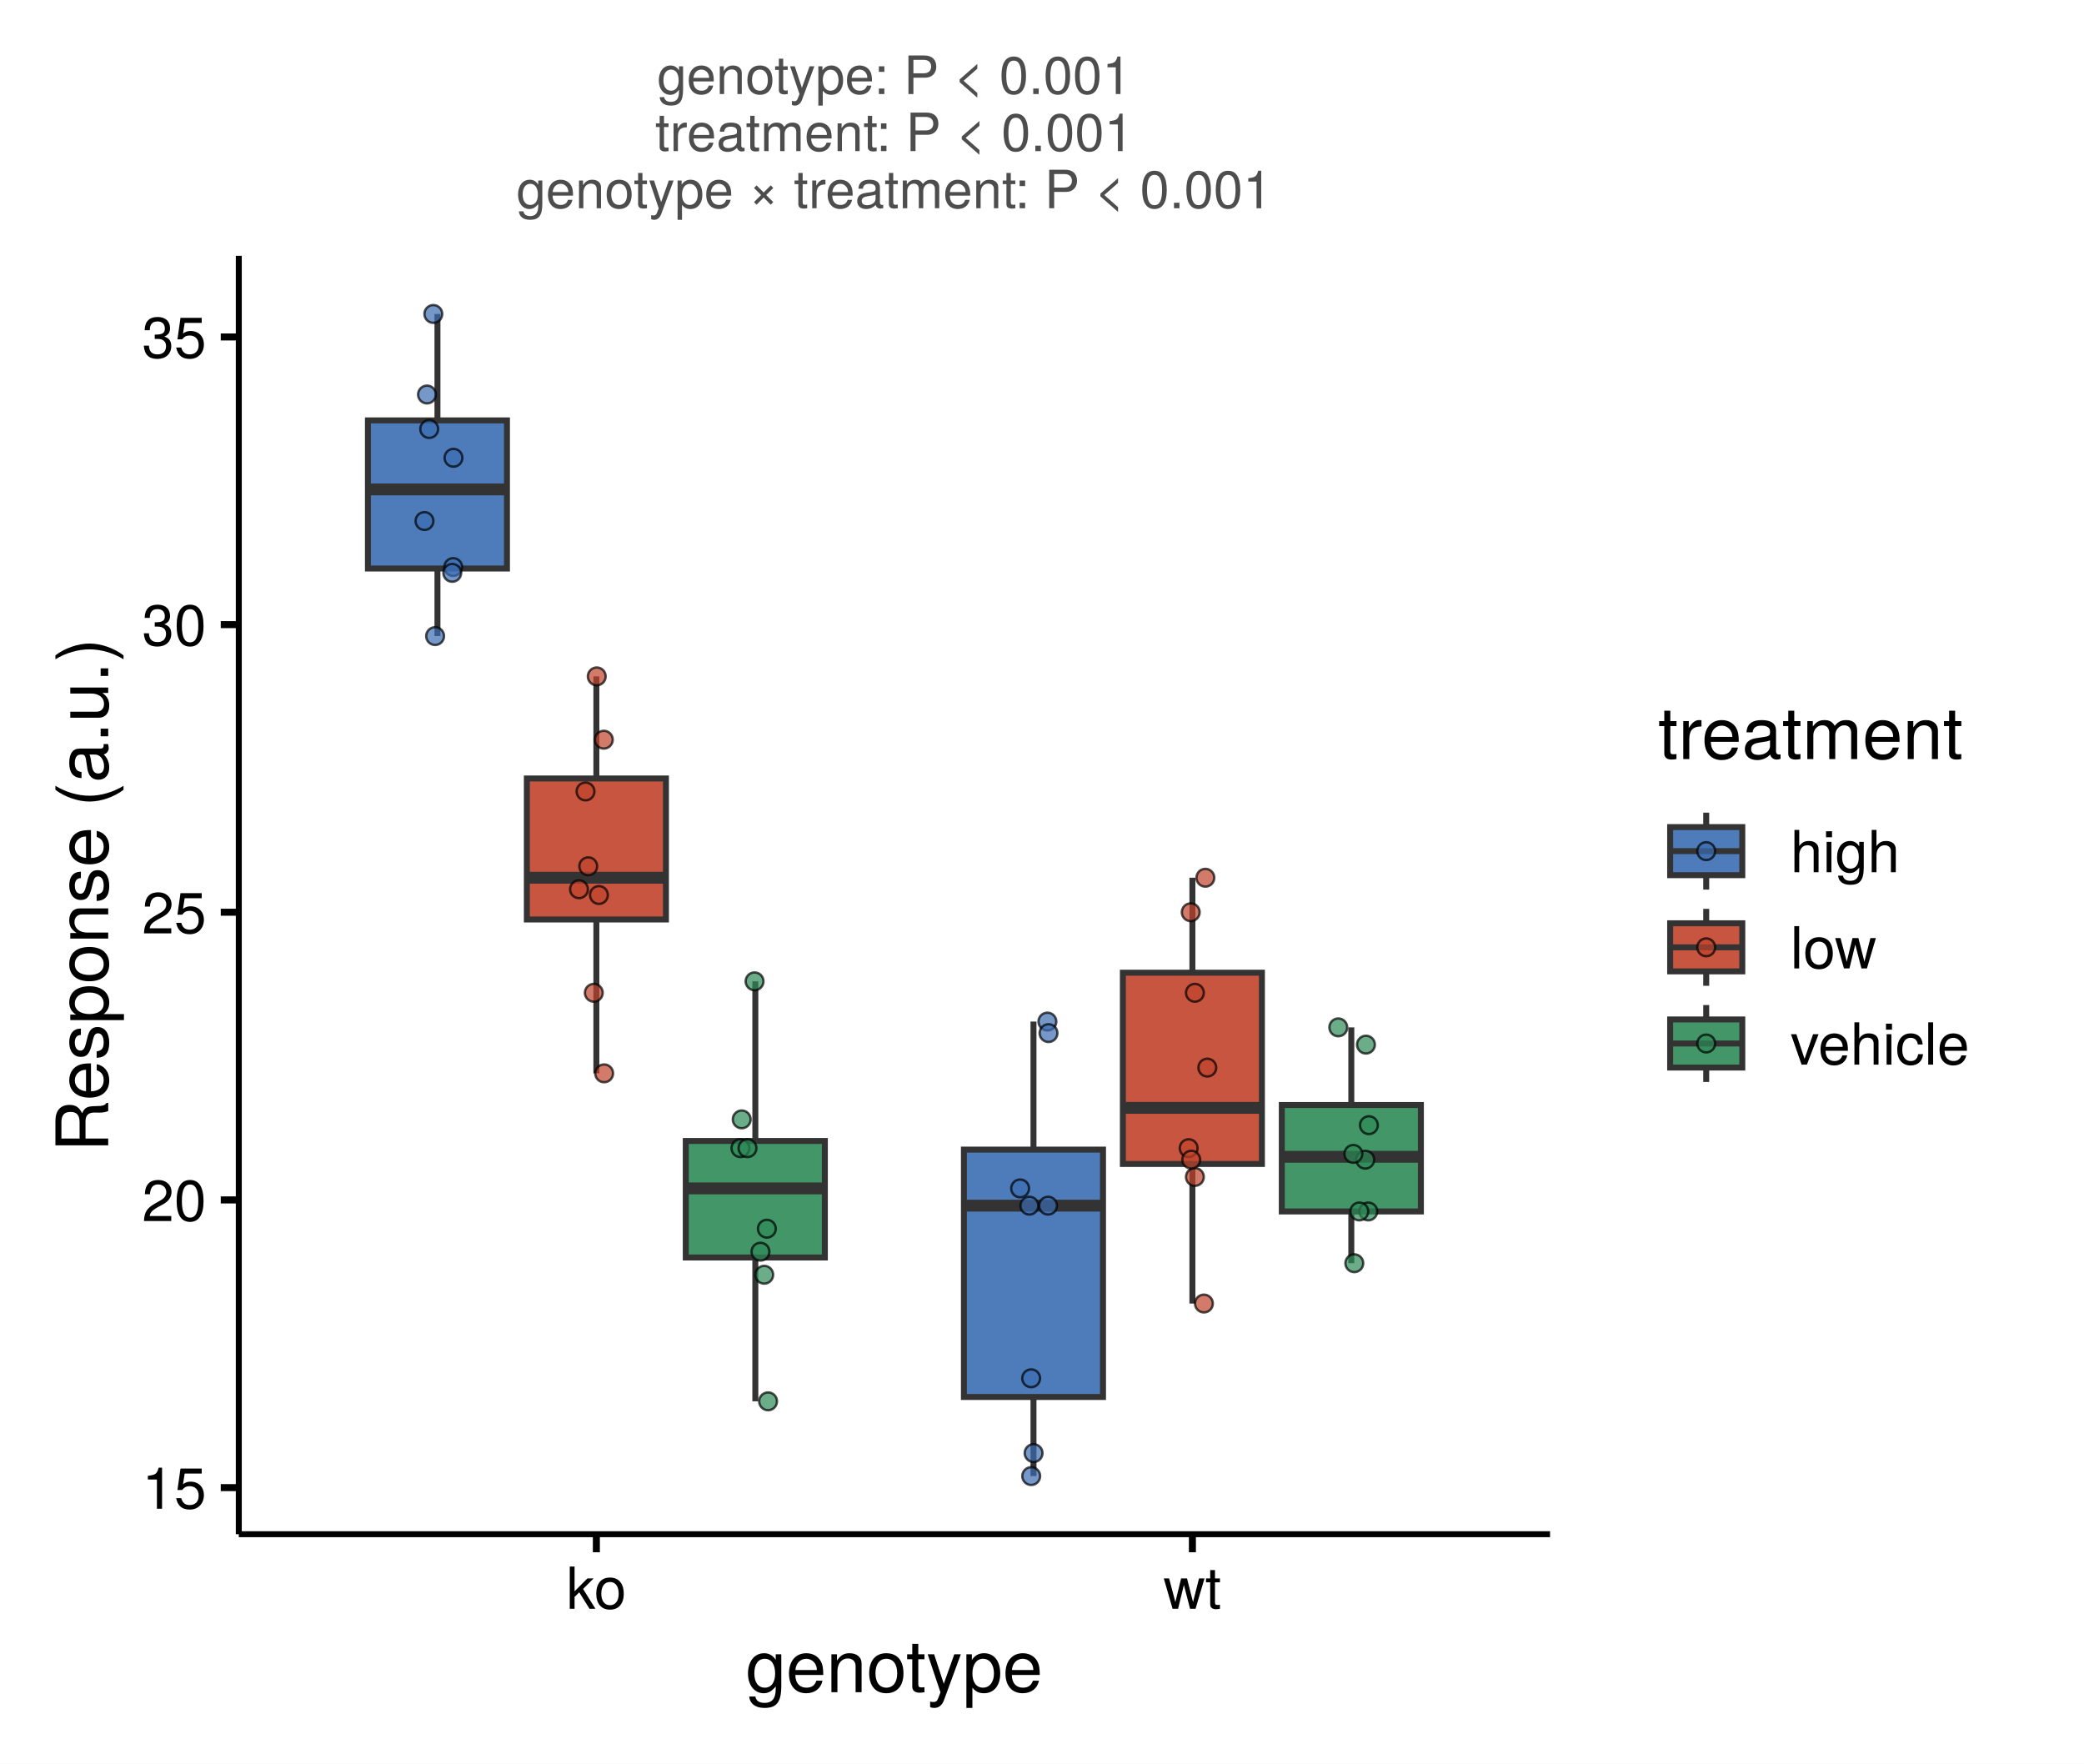
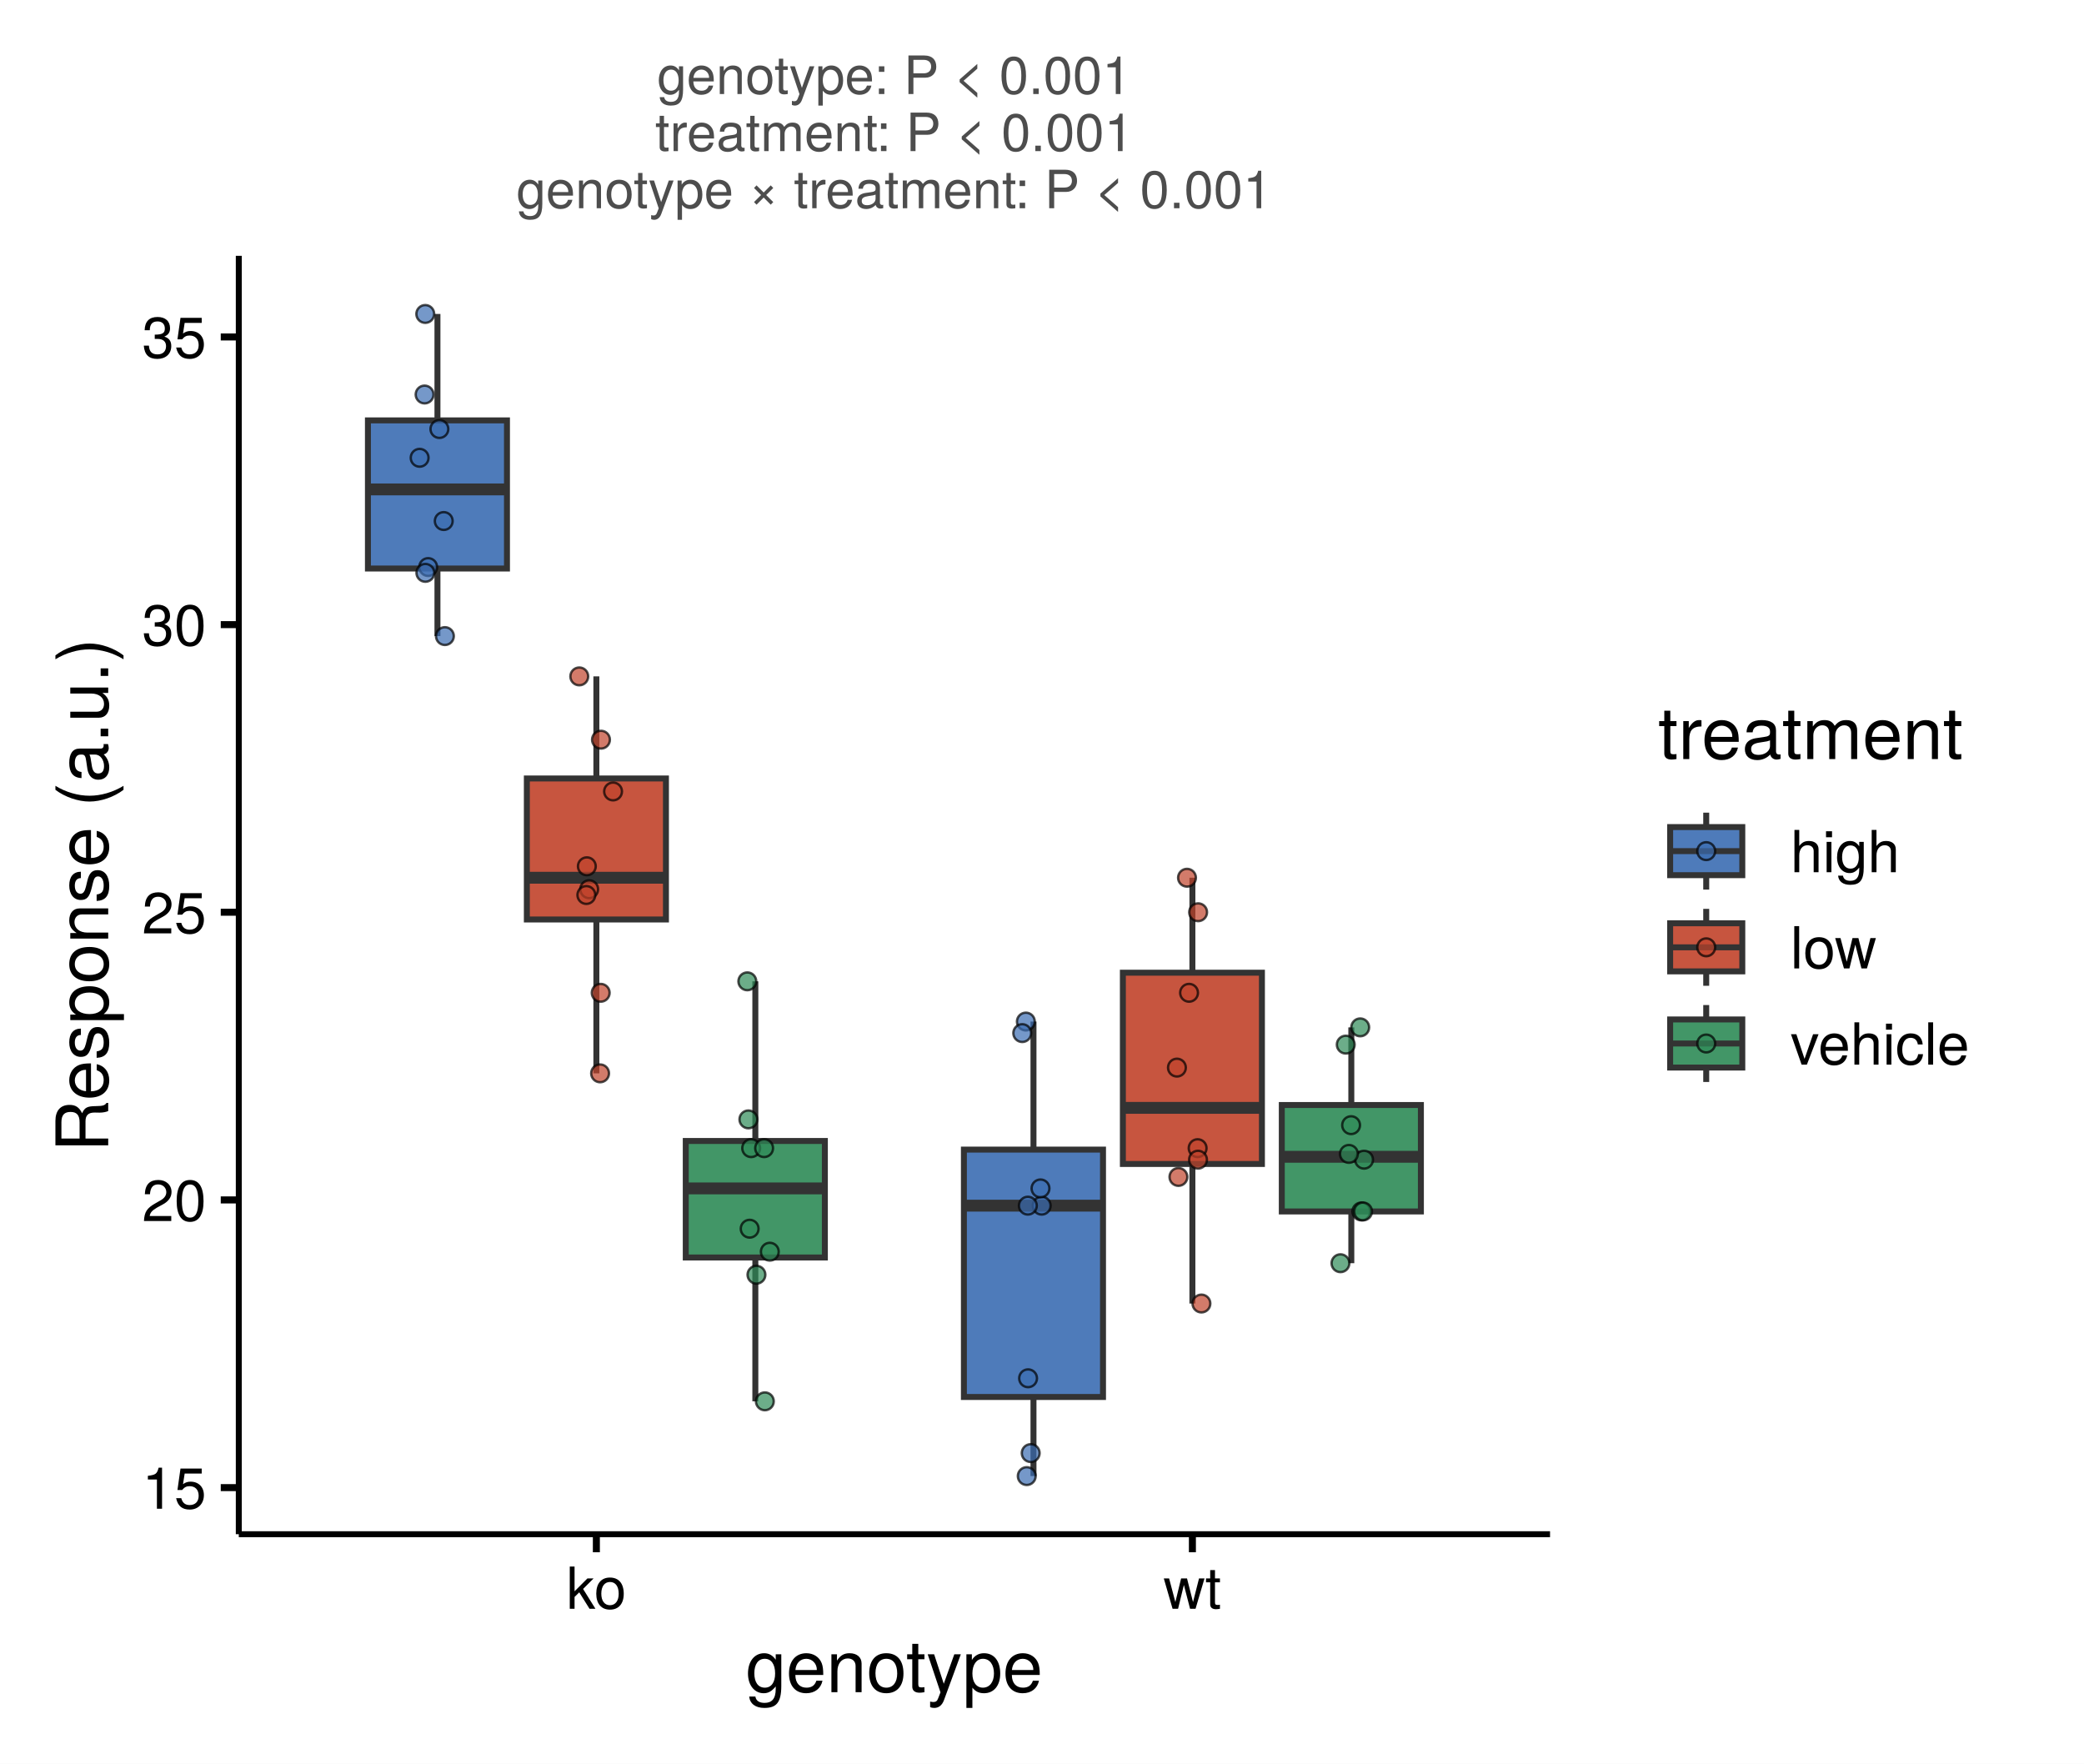
<svg xmlns="http://www.w3.org/2000/svg" class="svglite" width="374.40pt" height="316.80pt" viewBox="0 0 374.40 316.80">
  <defs>
    <style type="text/css">
    .svglite line, .svglite polyline, .svglite polygon, .svglite path, .svglite rect, .svglite circle {
      fill: none;
      stroke: #000000;
      stroke-linecap: round;
      stroke-linejoin: round;
      stroke-miterlimit: 10.00;
    }
    .svglite text {
      white-space: pre;
    }
  </style>
  </defs>
  <rect width="100%" height="100%" style="stroke: none; fill: #FFFFFF;" />
  <defs>
    <clipPath id="cpMC4wMHwzNzQuNDB8MC4wMHwzMTYuODA=">
      <rect x="0.00" y="0.00" width="374.40" height="316.80" />
    </clipPath>
  </defs>
  <g clip-path="url(#cpMC4wMHwzNzQuNDB8MC4wMHwzMTYuODA=)">
    <rect x="0.00" y="-0" width="374.40" height="316.80" style="stroke-width: 1.26; stroke: #FFFFFF; fill: #FFFFFF;" />
  </g>
  <defs>
    <clipPath id="cpNDIuOTB8Mjc4LjQ3fDQ1Ljk2fDI3NS42MQ==">
      <rect x="42.90" y="45.96" width="235.57" height="229.65" />
    </clipPath>
  </defs>
  <g clip-path="url(#cpNDIuOTB8Mjc4LjQ3fDQ1Ljk2fDI3NS42MQ==)">
    <rect x="42.90" y="45.96" width="235.57" height="229.65" style="stroke-width: 1.26; stroke: none; fill: #FFFFFF;" />
    <line x1="78.59" y1="75.52" x2="78.59" y2="56.40" style="stroke-width: 1.07; stroke: #333333; stroke-linecap: butt;" />
    <line x1="78.59" y1="102.13" x2="78.59" y2="114.27" style="stroke-width: 1.07; stroke: #333333; stroke-linecap: butt;" />
    <polygon points="66.10,75.52 66.10,102.13 91.08,102.13 91.08,75.52 66.10,75.52 " style="stroke-width: 1.07; stroke: #333333; stroke-linecap: butt; stroke-linejoin: miter; fill: #3B6DB3; fill-opacity: 0.90;" />
    <line x1="66.10" y1="87.92" x2="91.08" y2="87.92" style="stroke-width: 2.13; stroke: #333333; stroke-linecap: butt; stroke-linejoin: miter;" />
    <line x1="107.14" y1="139.85" x2="107.14" y2="121.51" style="stroke-width: 1.07; stroke: #333333; stroke-linecap: butt;" />
    <line x1="107.14" y1="165.18" x2="107.14" y2="192.82" style="stroke-width: 1.07; stroke: #333333; stroke-linecap: butt;" />
    <polygon points="94.65,139.85 94.65,165.18 119.64,165.18 119.64,139.85 94.65,139.85 " style="stroke-width: 1.07; stroke: #333333; stroke-linecap: butt; stroke-linejoin: miter; fill: #C1432B; fill-opacity: 0.90;" />
    <line x1="94.65" y1="157.68" x2="119.64" y2="157.68" style="stroke-width: 2.13; stroke: #333333; stroke-linecap: butt; stroke-linejoin: miter;" />
    <line x1="135.70" y1="204.97" x2="135.70" y2="176.29" style="stroke-width: 1.07; stroke: #333333; stroke-linecap: butt;" />
    <line x1="135.70" y1="225.90" x2="135.70" y2="251.74" style="stroke-width: 1.07; stroke: #333333; stroke-linecap: butt;" />
    <polygon points="123.20,204.97 123.20,225.90 148.19,225.90 148.19,204.97 123.20,204.97 " style="stroke-width: 1.07; stroke: #333333; stroke-linecap: butt; stroke-linejoin: miter; fill: #2E8B57; fill-opacity: 0.90;" />
    <line x1="123.20" y1="213.49" x2="148.19" y2="213.49" style="stroke-width: 2.13; stroke: #333333; stroke-linecap: butt; stroke-linejoin: miter;" />
    <line x1="185.67" y1="206.52" x2="185.67" y2="183.52" style="stroke-width: 1.07; stroke: #333333; stroke-linecap: butt;" />
    <line x1="185.67" y1="250.96" x2="185.67" y2="265.17" style="stroke-width: 1.07; stroke: #333333; stroke-linecap: butt;" />
    <polygon points="173.17,206.52 173.17,250.96 198.16,250.96 198.16,206.52 173.17,206.52 " style="stroke-width: 1.07; stroke: #333333; stroke-linecap: butt; stroke-linejoin: miter; fill: #3B6DB3; fill-opacity: 0.90;" />
    <line x1="173.17" y1="216.59" x2="198.16" y2="216.59" style="stroke-width: 2.13; stroke: #333333; stroke-linecap: butt; stroke-linejoin: miter;" />
    <line x1="214.22" y1="174.74" x2="214.22" y2="157.68" style="stroke-width: 1.07; stroke: #333333; stroke-linecap: butt;" />
    <line x1="214.22" y1="209.10" x2="214.22" y2="234.17" style="stroke-width: 1.07; stroke: #333333; stroke-linecap: butt;" />
    <polygon points="201.73,174.74 201.73,209.10 226.71,209.10 226.71,174.74 201.73,174.74 " style="stroke-width: 1.07; stroke: #333333; stroke-linecap: butt; stroke-linejoin: miter; fill: #C1432B; fill-opacity: 0.90;" />
    <line x1="201.73" y1="199.02" x2="226.71" y2="199.02" style="stroke-width: 2.13; stroke: #333333; stroke-linecap: butt; stroke-linejoin: miter;" />
    <line x1="242.77" y1="198.51" x2="242.77" y2="184.56" style="stroke-width: 1.07; stroke: #333333; stroke-linecap: butt;" />
    <line x1="242.77" y1="217.63" x2="242.77" y2="226.93" style="stroke-width: 1.07; stroke: #333333; stroke-linecap: butt;" />
    <polygon points="230.28,198.51 230.28,217.63 255.27,217.63 255.27,198.51 230.28,198.51 " style="stroke-width: 1.07; stroke: #333333; stroke-linecap: butt; stroke-linejoin: miter; fill: #2E8B57; fill-opacity: 0.90;" />
    <line x1="230.28" y1="207.81" x2="255.27" y2="207.81" style="stroke-width: 2.13; stroke: #333333; stroke-linecap: butt; stroke-linejoin: miter;" />
-     <circle cx="245.40" cy="187.66" r="1.60" style="stroke-width: 0.43; stroke: #000000; stroke-opacity: 0.70; fill: #2E8B57; fill-opacity: 0.70;" />
-     <circle cx="243.31" cy="226.93" r="1.60" style="stroke-width: 0.43; stroke: #000000; stroke-opacity: 0.70; fill: #2E8B57; fill-opacity: 0.70;" />
-     <circle cx="245.27" cy="208.33" r="1.60" style="stroke-width: 0.43; stroke: #000000; stroke-opacity: 0.70; fill: #2E8B57; fill-opacity: 0.70;" />
-     <circle cx="245.93" cy="202.13" r="1.60" style="stroke-width: 0.43; stroke: #000000; stroke-opacity: 0.70; fill: #2E8B57; fill-opacity: 0.70;" />
-     <circle cx="243.14" cy="207.29" r="1.60" style="stroke-width: 0.43; stroke: #000000; stroke-opacity: 0.70; fill: #2E8B57; fill-opacity: 0.70;" />
-     <circle cx="245.82" cy="217.63" r="1.60" style="stroke-width: 0.43; stroke: #000000; stroke-opacity: 0.70; fill: #2E8B57; fill-opacity: 0.70;" />
-     <circle cx="240.43" cy="184.56" r="1.60" style="stroke-width: 0.43; stroke: #000000; stroke-opacity: 0.70; fill: #2E8B57; fill-opacity: 0.70;" />
-     <circle cx="244.21" cy="217.63" r="1.60" style="stroke-width: 0.43; stroke: #000000; stroke-opacity: 0.70; fill: #2E8B57; fill-opacity: 0.70;" />
-     <circle cx="213.92" cy="163.88" r="1.60" style="stroke-width: 0.43; stroke: #000000; stroke-opacity: 0.70; fill: #C1432B; fill-opacity: 0.70;" />
-     <circle cx="213.55" cy="206.26" r="1.60" style="stroke-width: 0.43; stroke: #000000; stroke-opacity: 0.70; fill: #C1432B; fill-opacity: 0.70;" />
-     <circle cx="214.67" cy="178.35" r="1.60" style="stroke-width: 0.43; stroke: #000000; stroke-opacity: 0.70; fill: #C1432B; fill-opacity: 0.70;" />
-     <circle cx="216.55" cy="157.68" r="1.60" style="stroke-width: 0.43; stroke: #000000; stroke-opacity: 0.70; fill: #C1432B; fill-opacity: 0.70;" />
-     <circle cx="216.29" cy="234.17" r="1.60" style="stroke-width: 0.43; stroke: #000000; stroke-opacity: 0.70; fill: #C1432B; fill-opacity: 0.70;" />
-     <circle cx="214.67" cy="211.43" r="1.60" style="stroke-width: 0.43; stroke: #000000; stroke-opacity: 0.70; fill: #C1432B; fill-opacity: 0.70;" />
-     <circle cx="214.01" cy="208.33" r="1.60" style="stroke-width: 0.43; stroke: #000000; stroke-opacity: 0.70; fill: #C1432B; fill-opacity: 0.70;" />
-     <circle cx="216.90" cy="191.79" r="1.60" style="stroke-width: 0.43; stroke: #000000; stroke-opacity: 0.70; fill: #C1432B; fill-opacity: 0.70;" />
-     <circle cx="188.29" cy="216.59" r="1.60" style="stroke-width: 0.43; stroke: #000000; stroke-opacity: 0.70; fill: #3B6DB3; fill-opacity: 0.70;" />
-     <circle cx="185.26" cy="265.17" r="1.60" style="stroke-width: 0.43; stroke: #000000; stroke-opacity: 0.70; fill: #3B6DB3; fill-opacity: 0.70;" />
-     <circle cx="185.69" cy="261.04" r="1.60" style="stroke-width: 0.43; stroke: #000000; stroke-opacity: 0.70; fill: #3B6DB3; fill-opacity: 0.70;" />
-     <circle cx="188.17" cy="183.52" r="1.60" style="stroke-width: 0.43; stroke: #000000; stroke-opacity: 0.70; fill: #3B6DB3; fill-opacity: 0.70;" />
-     <circle cx="184.93" cy="216.59" r="1.60" style="stroke-width: 0.43; stroke: #000000; stroke-opacity: 0.70; fill: #3B6DB3; fill-opacity: 0.70;" />
-     <circle cx="185.25" cy="247.60" r="1.60" style="stroke-width: 0.43; stroke: #000000; stroke-opacity: 0.70; fill: #3B6DB3; fill-opacity: 0.70;" />
-     <circle cx="183.27" cy="213.49" r="1.60" style="stroke-width: 0.43; stroke: #000000; stroke-opacity: 0.70; fill: #3B6DB3; fill-opacity: 0.70;" />
-     <circle cx="188.37" cy="185.59" r="1.60" style="stroke-width: 0.43; stroke: #000000; stroke-opacity: 0.70; fill: #3B6DB3; fill-opacity: 0.70;" />
-     <circle cx="135.56" cy="176.29" r="1.60" style="stroke-width: 0.43; stroke: #000000; stroke-opacity: 0.70; fill: #2E8B57; fill-opacity: 0.70;" />
-     <circle cx="136.62" cy="224.86" r="1.60" style="stroke-width: 0.43; stroke: #000000; stroke-opacity: 0.70; fill: #2E8B57; fill-opacity: 0.70;" />
-     <circle cx="137.77" cy="220.73" r="1.60" style="stroke-width: 0.43; stroke: #000000; stroke-opacity: 0.70; fill: #2E8B57; fill-opacity: 0.70;" />
-     <circle cx="137.99" cy="251.74" r="1.60" style="stroke-width: 0.43; stroke: #000000; stroke-opacity: 0.70; fill: #2E8B57; fill-opacity: 0.70;" />
-     <circle cx="133.02" cy="206.26" r="1.60" style="stroke-width: 0.43; stroke: #000000; stroke-opacity: 0.70; fill: #2E8B57; fill-opacity: 0.70;" />
-     <circle cx="137.30" cy="229.00" r="1.60" style="stroke-width: 0.43; stroke: #000000; stroke-opacity: 0.70; fill: #2E8B57; fill-opacity: 0.70;" />
-     <circle cx="134.29" cy="206.26" r="1.60" style="stroke-width: 0.43; stroke: #000000; stroke-opacity: 0.70; fill: #2E8B57; fill-opacity: 0.70;" />
-     <circle cx="133.25" cy="201.09" r="1.60" style="stroke-width: 0.43; stroke: #000000; stroke-opacity: 0.70; fill: #2E8B57; fill-opacity: 0.70;" />
-     <circle cx="107.21" cy="121.51" r="1.60" style="stroke-width: 0.43; stroke: #000000; stroke-opacity: 0.70; fill: #C1432B; fill-opacity: 0.70;" />
-     <circle cx="105.68" cy="155.62" r="1.60" style="stroke-width: 0.43; stroke: #000000; stroke-opacity: 0.70; fill: #C1432B; fill-opacity: 0.70;" />
-     <circle cx="108.48" cy="132.88" r="1.60" style="stroke-width: 0.43; stroke: #000000; stroke-opacity: 0.70; fill: #C1432B; fill-opacity: 0.70;" />
-     <circle cx="106.68" cy="178.35" r="1.60" style="stroke-width: 0.43; stroke: #000000; stroke-opacity: 0.70; fill: #C1432B; fill-opacity: 0.70;" />
-     <circle cx="104.02" cy="159.75" r="1.60" style="stroke-width: 0.43; stroke: #000000; stroke-opacity: 0.70; fill: #C1432B; fill-opacity: 0.70;" />
-     <circle cx="107.60" cy="160.78" r="1.60" style="stroke-width: 0.43; stroke: #000000; stroke-opacity: 0.70; fill: #C1432B; fill-opacity: 0.70;" />
-     <circle cx="108.54" cy="192.82" r="1.60" style="stroke-width: 0.43; stroke: #000000; stroke-opacity: 0.70; fill: #C1432B; fill-opacity: 0.70;" />
-     <circle cx="105.19" cy="142.18" r="1.60" style="stroke-width: 0.43; stroke: #000000; stroke-opacity: 0.70; fill: #C1432B; fill-opacity: 0.70;" />
-     <circle cx="81.47" cy="82.24" r="1.60" style="stroke-width: 0.43; stroke: #000000; stroke-opacity: 0.70; fill: #3B6DB3; fill-opacity: 0.70;" />
-     <circle cx="76.26" cy="93.60" r="1.60" style="stroke-width: 0.43; stroke: #000000; stroke-opacity: 0.70; fill: #3B6DB3; fill-opacity: 0.70;" />
-     <circle cx="76.71" cy="70.87" r="1.60" style="stroke-width: 0.43; stroke: #000000; stroke-opacity: 0.70; fill: #3B6DB3; fill-opacity: 0.70;" />
-     <circle cx="81.42" cy="101.87" r="1.60" style="stroke-width: 0.43; stroke: #000000; stroke-opacity: 0.70; fill: #3B6DB3; fill-opacity: 0.70;" />
-     <circle cx="78.17" cy="114.27" r="1.60" style="stroke-width: 0.43; stroke: #000000; stroke-opacity: 0.70; fill: #3B6DB3; fill-opacity: 0.70;" />
-     <circle cx="77.11" cy="77.07" r="1.60" style="stroke-width: 0.43; stroke: #000000; stroke-opacity: 0.70; fill: #3B6DB3; fill-opacity: 0.70;" />
-     <circle cx="81.25" cy="102.91" r="1.60" style="stroke-width: 0.43; stroke: #000000; stroke-opacity: 0.70; fill: #3B6DB3; fill-opacity: 0.70;" />
-     <circle cx="77.85" cy="56.40" r="1.60" style="stroke-width: 0.43; stroke: #000000; stroke-opacity: 0.70; fill: #3B6DB3; fill-opacity: 0.70;" />
+     <circle cx="241.77" cy="187.66" r="1.60" style="stroke-width: 0.43; stroke: #000000; stroke-opacity: 0.70; fill: #2E8B57; fill-opacity: 0.70;" />
+     <circle cx="240.82" cy="226.93" r="1.60" style="stroke-width: 0.43; stroke: #000000; stroke-opacity: 0.70; fill: #2E8B57; fill-opacity: 0.70;" />
+     <circle cx="245.06" cy="208.33" r="1.60" style="stroke-width: 0.43; stroke: #000000; stroke-opacity: 0.70; fill: #2E8B57; fill-opacity: 0.70;" />
+     <circle cx="242.73" cy="202.13" r="1.60" style="stroke-width: 0.43; stroke: #000000; stroke-opacity: 0.70; fill: #2E8B57; fill-opacity: 0.70;" />
+     <circle cx="242.34" cy="207.29" r="1.60" style="stroke-width: 0.43; stroke: #000000; stroke-opacity: 0.70; fill: #2E8B57; fill-opacity: 0.70;" />
+     <circle cx="244.57" cy="217.63" r="1.60" style="stroke-width: 0.43; stroke: #000000; stroke-opacity: 0.70; fill: #2E8B57; fill-opacity: 0.70;" />
+     <circle cx="244.37" cy="184.56" r="1.60" style="stroke-width: 0.43; stroke: #000000; stroke-opacity: 0.70; fill: #2E8B57; fill-opacity: 0.70;" />
+     <circle cx="244.88" cy="217.63" r="1.60" style="stroke-width: 0.43; stroke: #000000; stroke-opacity: 0.70; fill: #2E8B57; fill-opacity: 0.70;" />
+     <circle cx="215.25" cy="163.88" r="1.60" style="stroke-width: 0.43; stroke: #000000; stroke-opacity: 0.70; fill: #C1432B; fill-opacity: 0.70;" />
+     <circle cx="215.16" cy="206.26" r="1.60" style="stroke-width: 0.43; stroke: #000000; stroke-opacity: 0.70; fill: #C1432B; fill-opacity: 0.70;" />
+     <circle cx="213.62" cy="178.35" r="1.60" style="stroke-width: 0.43; stroke: #000000; stroke-opacity: 0.70; fill: #C1432B; fill-opacity: 0.70;" />
+     <circle cx="213.25" cy="157.68" r="1.60" style="stroke-width: 0.43; stroke: #000000; stroke-opacity: 0.70; fill: #C1432B; fill-opacity: 0.70;" />
+     <circle cx="215.84" cy="234.17" r="1.60" style="stroke-width: 0.43; stroke: #000000; stroke-opacity: 0.70; fill: #C1432B; fill-opacity: 0.70;" />
+     <circle cx="211.71" cy="211.43" r="1.60" style="stroke-width: 0.43; stroke: #000000; stroke-opacity: 0.70; fill: #C1432B; fill-opacity: 0.70;" />
+     <circle cx="215.23" cy="208.33" r="1.60" style="stroke-width: 0.43; stroke: #000000; stroke-opacity: 0.70; fill: #C1432B; fill-opacity: 0.70;" />
+     <circle cx="211.44" cy="191.79" r="1.60" style="stroke-width: 0.43; stroke: #000000; stroke-opacity: 0.70; fill: #C1432B; fill-opacity: 0.70;" />
+     <circle cx="187.14" cy="216.59" r="1.60" style="stroke-width: 0.43; stroke: #000000; stroke-opacity: 0.70; fill: #3B6DB3; fill-opacity: 0.70;" />
+     <circle cx="184.46" cy="265.17" r="1.60" style="stroke-width: 0.43; stroke: #000000; stroke-opacity: 0.70; fill: #3B6DB3; fill-opacity: 0.70;" />
+     <circle cx="185.17" cy="261.04" r="1.60" style="stroke-width: 0.43; stroke: #000000; stroke-opacity: 0.70; fill: #3B6DB3; fill-opacity: 0.70;" />
+     <circle cx="184.30" cy="183.52" r="1.60" style="stroke-width: 0.43; stroke: #000000; stroke-opacity: 0.70; fill: #3B6DB3; fill-opacity: 0.70;" />
+     <circle cx="184.66" cy="216.59" r="1.60" style="stroke-width: 0.43; stroke: #000000; stroke-opacity: 0.70; fill: #3B6DB3; fill-opacity: 0.70;" />
+     <circle cx="184.70" cy="247.60" r="1.60" style="stroke-width: 0.43; stroke: #000000; stroke-opacity: 0.70; fill: #3B6DB3; fill-opacity: 0.70;" />
+     <circle cx="186.93" cy="213.49" r="1.60" style="stroke-width: 0.43; stroke: #000000; stroke-opacity: 0.70; fill: #3B6DB3; fill-opacity: 0.70;" />
+     <circle cx="183.65" cy="185.59" r="1.60" style="stroke-width: 0.43; stroke: #000000; stroke-opacity: 0.70; fill: #3B6DB3; fill-opacity: 0.70;" />
+     <circle cx="134.26" cy="176.29" r="1.60" style="stroke-width: 0.43; stroke: #000000; stroke-opacity: 0.70; fill: #2E8B57; fill-opacity: 0.70;" />
+     <circle cx="138.30" cy="224.86" r="1.60" style="stroke-width: 0.43; stroke: #000000; stroke-opacity: 0.70; fill: #2E8B57; fill-opacity: 0.70;" />
+     <circle cx="134.68" cy="220.73" r="1.60" style="stroke-width: 0.43; stroke: #000000; stroke-opacity: 0.70; fill: #2E8B57; fill-opacity: 0.70;" />
+     <circle cx="137.41" cy="251.74" r="1.60" style="stroke-width: 0.43; stroke: #000000; stroke-opacity: 0.70; fill: #2E8B57; fill-opacity: 0.70;" />
+     <circle cx="134.95" cy="206.26" r="1.60" style="stroke-width: 0.43; stroke: #000000; stroke-opacity: 0.70; fill: #2E8B57; fill-opacity: 0.70;" />
+     <circle cx="135.90" cy="229.00" r="1.60" style="stroke-width: 0.43; stroke: #000000; stroke-opacity: 0.70; fill: #2E8B57; fill-opacity: 0.70;" />
+     <circle cx="137.28" cy="206.26" r="1.60" style="stroke-width: 0.43; stroke: #000000; stroke-opacity: 0.70; fill: #2E8B57; fill-opacity: 0.70;" />
+     <circle cx="134.45" cy="201.09" r="1.60" style="stroke-width: 0.43; stroke: #000000; stroke-opacity: 0.70; fill: #2E8B57; fill-opacity: 0.70;" />
+     <circle cx="104.07" cy="121.51" r="1.60" style="stroke-width: 0.43; stroke: #000000; stroke-opacity: 0.70; fill: #C1432B; fill-opacity: 0.70;" />
+     <circle cx="105.43" cy="155.62" r="1.60" style="stroke-width: 0.43; stroke: #000000; stroke-opacity: 0.70; fill: #C1432B; fill-opacity: 0.70;" />
+     <circle cx="107.97" cy="132.88" r="1.60" style="stroke-width: 0.43; stroke: #000000; stroke-opacity: 0.70; fill: #C1432B; fill-opacity: 0.70;" />
+     <circle cx="107.92" cy="178.35" r="1.60" style="stroke-width: 0.43; stroke: #000000; stroke-opacity: 0.70; fill: #C1432B; fill-opacity: 0.70;" />
+     <circle cx="105.85" cy="159.75" r="1.60" style="stroke-width: 0.43; stroke: #000000; stroke-opacity: 0.70; fill: #C1432B; fill-opacity: 0.70;" />
+     <circle cx="105.34" cy="160.78" r="1.60" style="stroke-width: 0.43; stroke: #000000; stroke-opacity: 0.70; fill: #C1432B; fill-opacity: 0.70;" />
+     <circle cx="107.81" cy="192.82" r="1.60" style="stroke-width: 0.43; stroke: #000000; stroke-opacity: 0.70; fill: #C1432B; fill-opacity: 0.70;" />
+     <circle cx="110.14" cy="142.18" r="1.60" style="stroke-width: 0.43; stroke: #000000; stroke-opacity: 0.70; fill: #C1432B; fill-opacity: 0.70;" />
+     <circle cx="75.39" cy="82.24" r="1.60" style="stroke-width: 0.43; stroke: #000000; stroke-opacity: 0.70; fill: #3B6DB3; fill-opacity: 0.70;" />
+     <circle cx="79.72" cy="93.60" r="1.60" style="stroke-width: 0.43; stroke: #000000; stroke-opacity: 0.70; fill: #3B6DB3; fill-opacity: 0.70;" />
+     <circle cx="76.28" cy="70.87" r="1.60" style="stroke-width: 0.43; stroke: #000000; stroke-opacity: 0.70; fill: #3B6DB3; fill-opacity: 0.70;" />
+     <circle cx="76.92" cy="101.87" r="1.60" style="stroke-width: 0.43; stroke: #000000; stroke-opacity: 0.70; fill: #3B6DB3; fill-opacity: 0.70;" />
+     <circle cx="79.93" cy="114.27" r="1.60" style="stroke-width: 0.43; stroke: #000000; stroke-opacity: 0.70; fill: #3B6DB3; fill-opacity: 0.70;" />
+     <circle cx="78.94" cy="77.07" r="1.60" style="stroke-width: 0.43; stroke: #000000; stroke-opacity: 0.70; fill: #3B6DB3; fill-opacity: 0.70;" />
+     <circle cx="76.42" cy="102.91" r="1.60" style="stroke-width: 0.43; stroke: #000000; stroke-opacity: 0.70; fill: #3B6DB3; fill-opacity: 0.70;" />
+     <circle cx="76.40" cy="56.40" r="1.60" style="stroke-width: 0.43; stroke: #000000; stroke-opacity: 0.70; fill: #3B6DB3; fill-opacity: 0.70;" />
  </g>
  <g clip-path="url(#cpMC4wMHwzNzQuNDB8MC4wMHwzMTYuODA=)">
    <polyline points="42.90,275.61 42.90,45.96 " style="stroke-width: 1.07; stroke-linecap: butt;" />
    <text x="37.07" y="271.03" text-anchor="end" style="font-size: 10.40px; font-weight: 0; font-family: &quot;TeX Gyre Heros&quot;;" textLength="11.55px" lengthAdjust="spacingAndGlyphs">15</text>
    <text x="37.07" y="219.35" text-anchor="end" style="font-size: 10.40px; font-weight: 0; font-family: &quot;TeX Gyre Heros&quot;;" textLength="11.55px" lengthAdjust="spacingAndGlyphs">20</text>
    <text x="37.07" y="167.67" text-anchor="end" style="font-size: 10.40px; font-weight: 0; font-family: &quot;TeX Gyre Heros&quot;;" textLength="11.55px" lengthAdjust="spacingAndGlyphs">25</text>
    <text x="37.07" y="116.00" text-anchor="end" style="font-size: 10.40px; font-weight: 0; font-family: &quot;TeX Gyre Heros&quot;;" textLength="11.55px" lengthAdjust="spacingAndGlyphs">30</text>
    <text x="37.07" y="64.32" text-anchor="end" style="font-size: 10.40px; font-weight: 0; font-family: &quot;TeX Gyre Heros&quot;;" textLength="11.55px" lengthAdjust="spacingAndGlyphs">35</text>
    <polyline points="39.66,267.24 42.90,267.24 " style="stroke-width: 1.26; stroke-linecap: butt;" />
    <polyline points="39.66,215.56 42.90,215.56 " style="stroke-width: 1.26; stroke-linecap: butt;" />
    <polyline points="39.66,163.88 42.90,163.88 " style="stroke-width: 1.26; stroke-linecap: butt;" />
    <polyline points="39.66,112.21 42.90,112.21 " style="stroke-width: 1.26; stroke-linecap: butt;" />
    <polyline points="39.66,60.53 42.90,60.53 " style="stroke-width: 1.26; stroke-linecap: butt;" />
    <polyline points="42.90,275.61 278.47,275.61 " style="stroke-width: 1.07; stroke-linecap: butt;" />
    <polyline points="107.14,278.85 107.14,275.61 " style="stroke-width: 1.26; stroke-linecap: butt;" />
    <polyline points="214.22,278.85 214.22,275.61 " style="stroke-width: 1.26; stroke-linecap: butt;" />
    <text x="107.14" y="289.01" text-anchor="middle" style="font-size: 10.40px; font-weight: 0; font-family: &quot;TeX Gyre Heros&quot;;" textLength="10.97px" lengthAdjust="spacingAndGlyphs">ko</text>
    <text x="214.22" y="289.01" text-anchor="middle" style="font-size: 10.40px; font-weight: 0; font-family: &quot;TeX Gyre Heros&quot;;" textLength="10.39px" lengthAdjust="spacingAndGlyphs">wt</text>
    <text x="160.68" y="303.99" text-anchor="middle" style="font-size: 13.00px; font-weight: 0; font-family: &quot;TeX Gyre Heros&quot;;" textLength="53.49px" lengthAdjust="spacingAndGlyphs">genotype</text>
    <text transform="translate(19.44,160.78) rotate(-90)" text-anchor="middle" style="font-size: 13.00px; font-weight: 0; font-family: &quot;TeX Gyre Heros&quot;;" textLength="92.49px" lengthAdjust="spacingAndGlyphs">Response (a.u.)</text>
    <rect x="291.42" y="118.99" width="69.04" height="83.59" style="stroke-width: 1.26; stroke: none; fill: #FFFFFF;" />
    <text x="297.89" y="136.36" style="font-size: 13.00px; font-weight: 0; font-family: &quot;TeX Gyre Heros&quot;;" textLength="54.91px" lengthAdjust="spacingAndGlyphs">treatment</text>
    <rect x="297.89" y="144.26" width="17.28" height="17.28" style="stroke-width: 1.26; stroke: none; fill: #FFFFFF;" />
    <polyline points="306.53,159.81 306.53,157.22 " style="stroke-width: 1.07; stroke: #333333; stroke-linecap: butt; stroke-linejoin: miter;" />
    <polyline points="306.53,148.58 306.53,145.99 " style="stroke-width: 1.07; stroke: #333333; stroke-linecap: butt; stroke-linejoin: miter;" />
    <rect x="300.05" y="148.58" width="12.96" height="8.64" style="stroke-width: 1.07; stroke: #333333; stroke-linecap: butt; stroke-linejoin: miter; fill: #3B6DB3; fill-opacity: 0.90;" />
    <polyline points="300.05,152.90 313.01,152.90 " style="stroke-width: 1.07; stroke: #333333; stroke-linecap: butt; stroke-linejoin: miter;" />
    <circle cx="306.53" cy="152.90" r="1.60" style="stroke-width: 0.43; stroke: #000000; stroke-opacity: 0.70; fill: #3B6DB3; fill-opacity: 0.70;" />
    <rect x="297.89" y="161.54" width="17.28" height="17.28" style="stroke-width: 1.26; stroke: none; fill: #FFFFFF;" />
    <polyline points="306.53,177.09 306.53,174.50 " style="stroke-width: 1.07; stroke: #333333; stroke-linecap: butt; stroke-linejoin: miter;" />
    <polyline points="306.53,165.86 306.53,163.27 " style="stroke-width: 1.07; stroke: #333333; stroke-linecap: butt; stroke-linejoin: miter;" />
    <rect x="300.05" y="165.86" width="12.96" height="8.64" style="stroke-width: 1.07; stroke: #333333; stroke-linecap: butt; stroke-linejoin: miter; fill: #C1432B; fill-opacity: 0.90;" />
    <polyline points="300.05,170.18 313.01,170.18 " style="stroke-width: 1.07; stroke: #333333; stroke-linecap: butt; stroke-linejoin: miter;" />
    <circle cx="306.53" cy="170.18" r="1.60" style="stroke-width: 0.43; stroke: #000000; stroke-opacity: 0.70; fill: #C1432B; fill-opacity: 0.70;" />
    <rect x="297.89" y="178.82" width="17.28" height="17.28" style="stroke-width: 1.26; stroke: none; fill: #FFFFFF;" />
    <polyline points="306.53,194.37 306.53,191.78 " style="stroke-width: 1.07; stroke: #333333; stroke-linecap: butt; stroke-linejoin: miter;" />
    <polyline points="306.53,183.14 306.53,180.55 " style="stroke-width: 1.07; stroke: #333333; stroke-linecap: butt; stroke-linejoin: miter;" />
    <rect x="300.05" y="183.14" width="12.96" height="8.64" style="stroke-width: 1.07; stroke: #333333; stroke-linecap: butt; stroke-linejoin: miter; fill: #2E8B57; fill-opacity: 0.90;" />
    <polyline points="300.05,187.46 313.01,187.46 " style="stroke-width: 1.07; stroke: #333333; stroke-linecap: butt; stroke-linejoin: miter;" />
    <circle cx="306.53" cy="187.46" r="1.60" style="stroke-width: 0.43; stroke: #000000; stroke-opacity: 0.70; fill: #2E8B57; fill-opacity: 0.70;" />
    <text x="321.65" y="156.69" style="font-size: 10.40px; font-weight: 0; font-family: &quot;TeX Gyre Heros&quot;;" textLength="19.63px" lengthAdjust="spacingAndGlyphs">high</text>
    <text x="321.65" y="173.97" style="font-size: 10.40px; font-weight: 0; font-family: &quot;TeX Gyre Heros&quot;;" textLength="15.58px" lengthAdjust="spacingAndGlyphs">low</text>
    <text x="321.65" y="191.25" style="font-size: 10.40px; font-weight: 0; font-family: &quot;TeX Gyre Heros&quot;;" textLength="32.33px" lengthAdjust="spacingAndGlyphs">vehicle</text>
    <text x="160.68" y="16.89" text-anchor="middle" style="font-size: 9.50px; font-weight: 0;fill: #4D4D4D; font-family: &quot;TeX Gyre Heros&quot;;" textLength="85.34px" lengthAdjust="spacingAndGlyphs">genotype: P &lt; 0.001</text>
    <text x="160.68" y="27.15" text-anchor="middle" style="font-size: 9.50px; font-weight: 0;fill: #4D4D4D; font-family: &quot;TeX Gyre Heros&quot;;" textLength="86.38px" lengthAdjust="spacingAndGlyphs">treatment: P &lt; 0.001</text>
    <text x="160.68" y="37.41" text-anchor="middle" style="font-size: 9.50px; font-weight: 0;fill: #4D4D4D; font-family: &quot;TeX Gyre Heros&quot;;" textLength="136.32px" lengthAdjust="spacingAndGlyphs">genotype × treatment: P &lt; 0.001</text>
  </g>
</svg>
